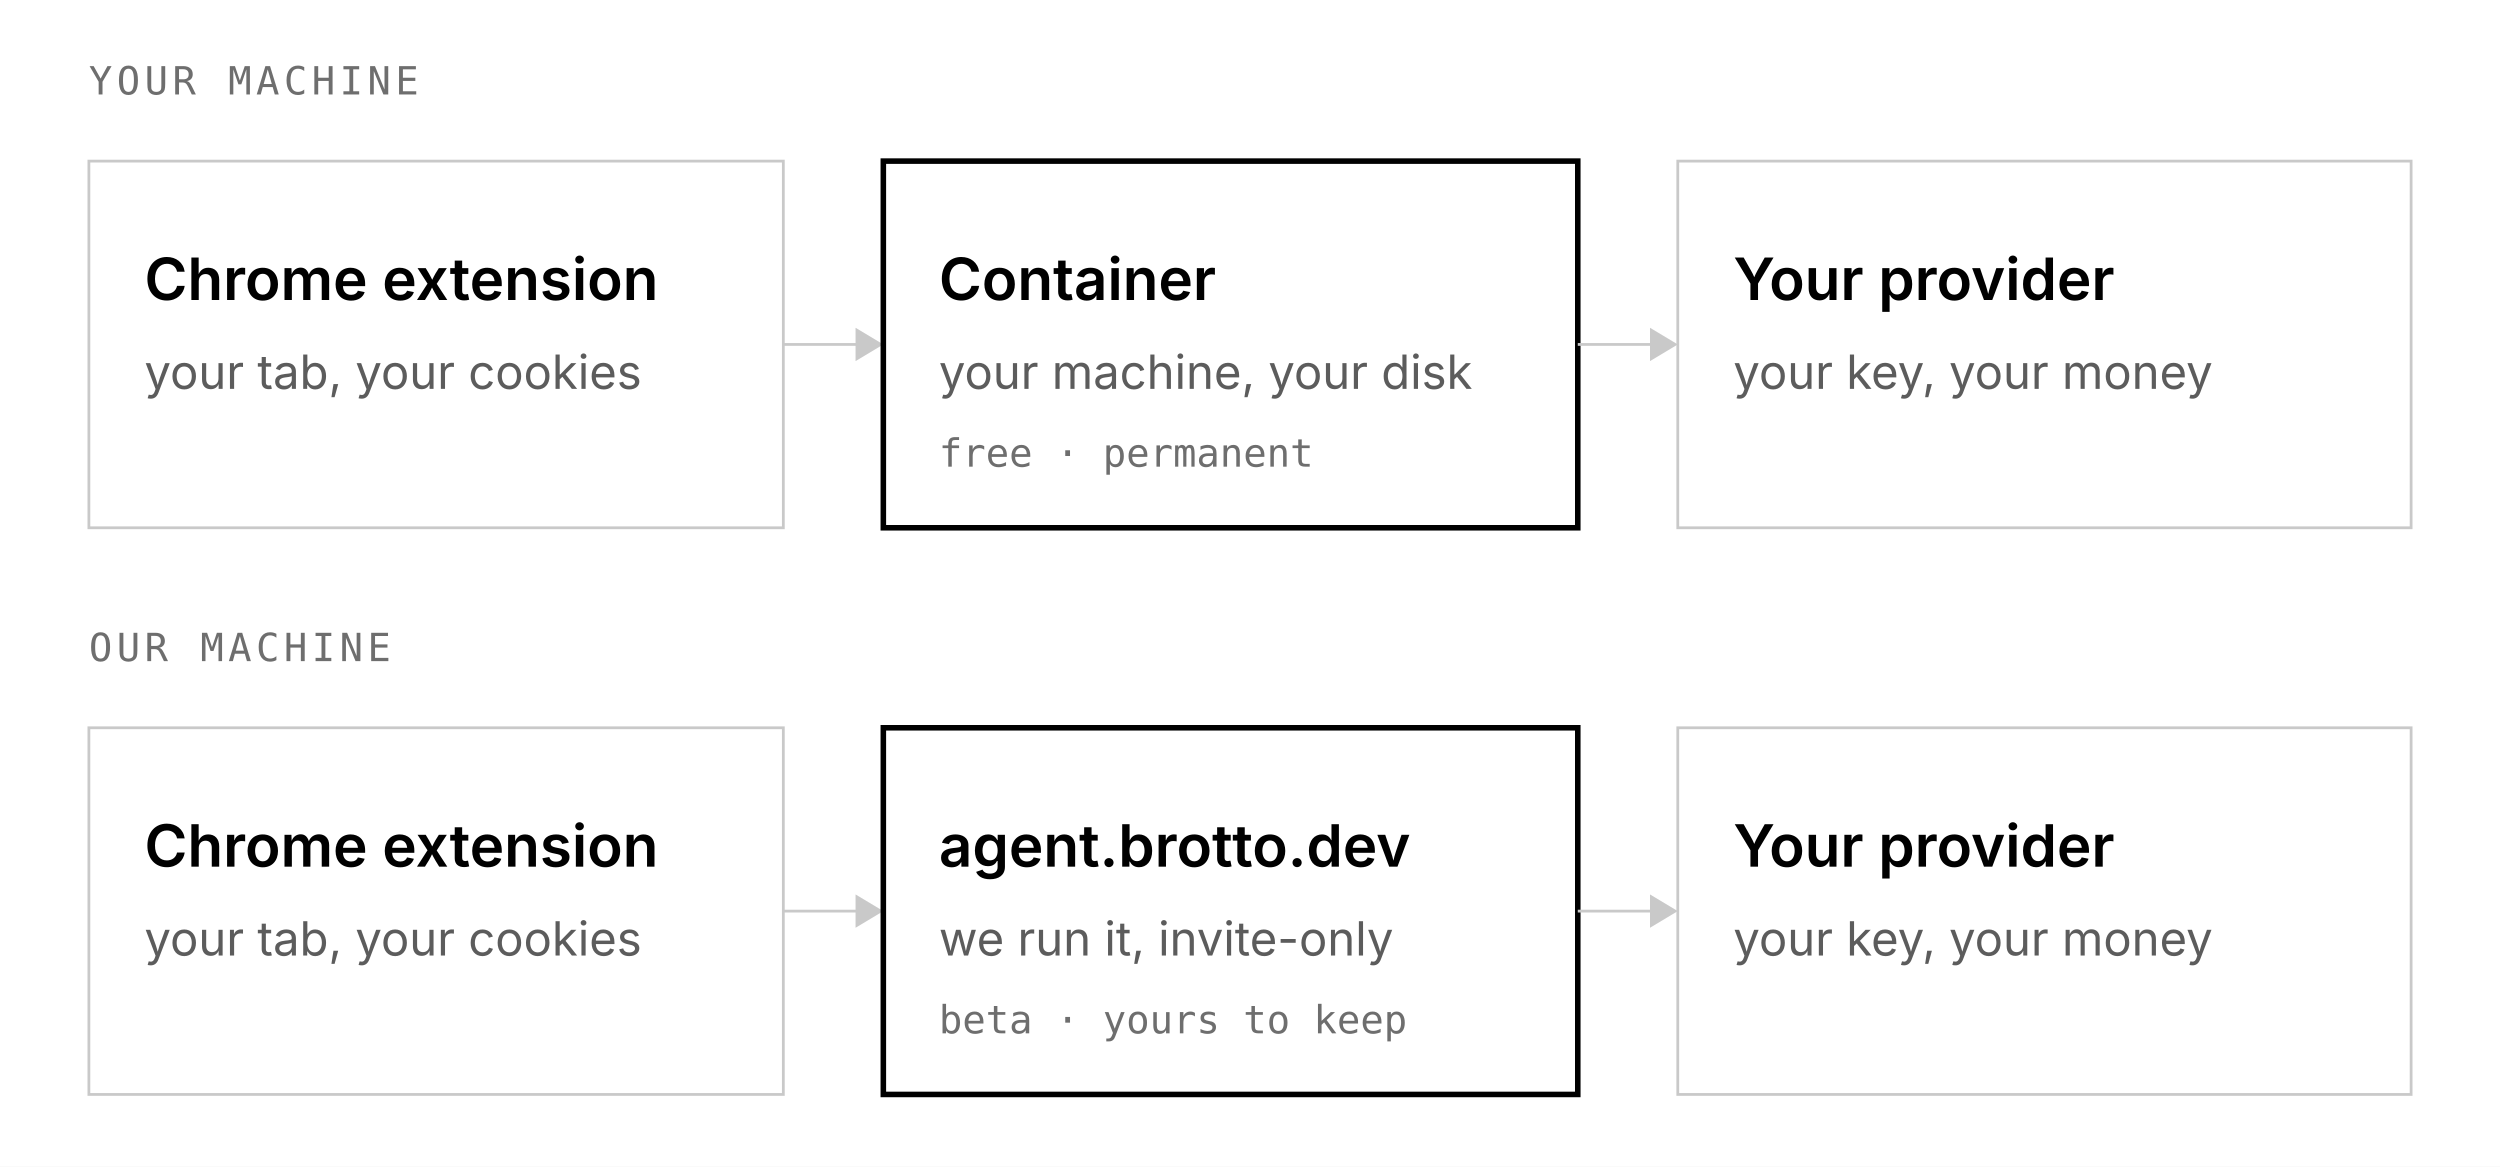
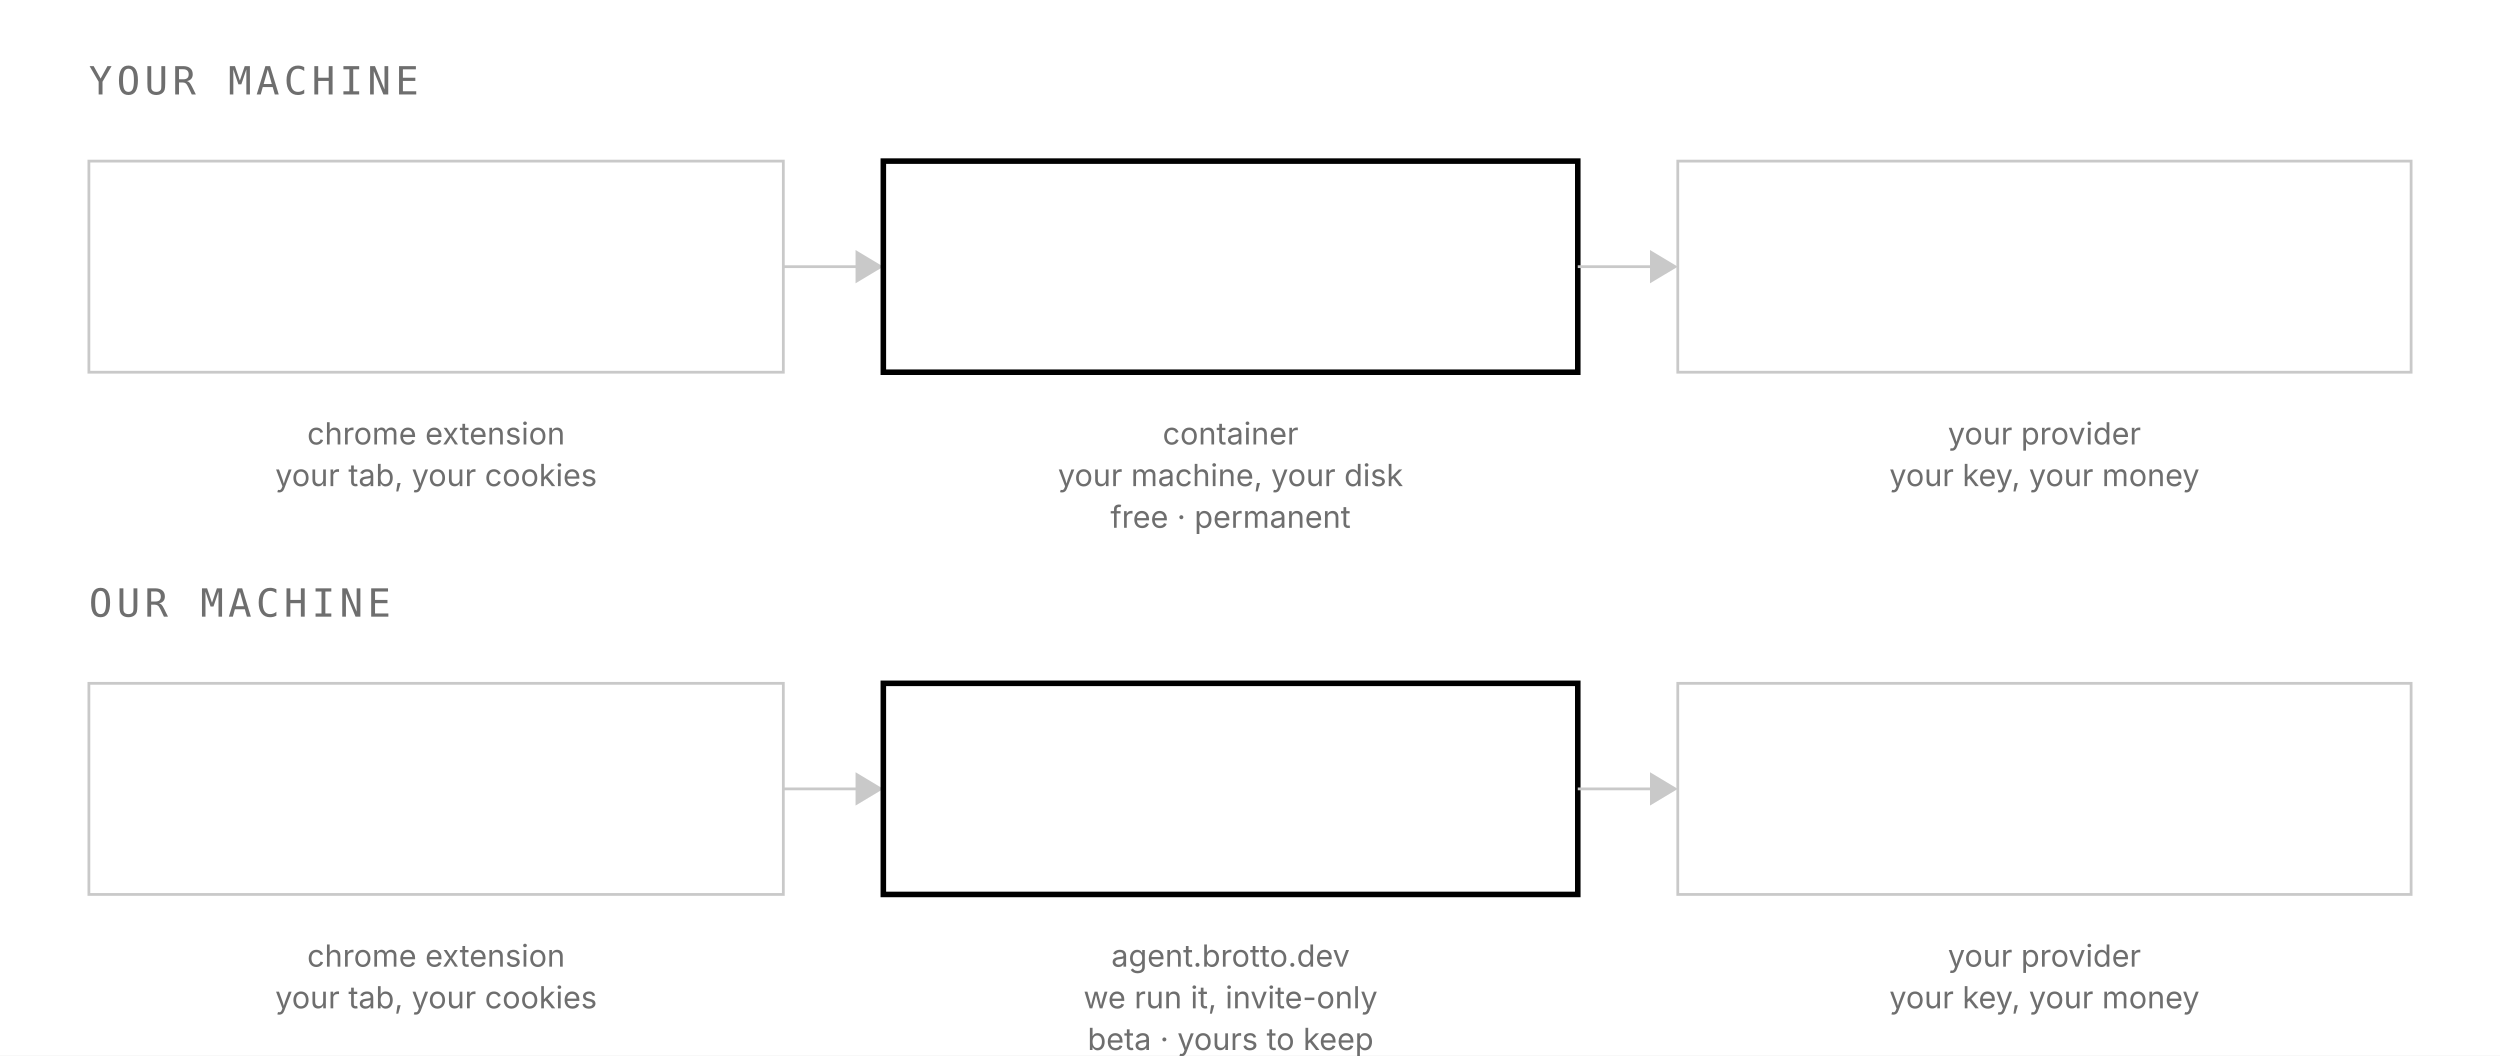
- <svg xmlns="http://www.w3.org/2000/svg" viewBox="0 0 900 420" width="900" height="420" role="img" aria-labelledby="forkTitle forkDesc">
-   <rect width="900" height="420" fill="#FFFFFF" />
+ <svg xmlns="http://www.w3.org/2000/svg" viewBox="0 0 900 380" width="900" height="380" role="img" aria-labelledby="forkTitle forkDesc">
+   <rect width="900" height="380" fill="#FFFFFF" />
  <g font-family="ui-monospace, Menlo, monospace" font-size="14" letter-spacing="1.6" fill="#6E6E6E">
    <text x="32" y="34">YOUR MACHINE</text>
-     <text x="32" y="238">OUR MACHINE</text>
+     <text x="32" y="222">OUR MACHINE</text>
  </g>
  <g>
-     <rect x="32" y="58" width="250" height="132" fill="#FFFFFF" stroke="#C9C9C9" />
-     <text x="52" y="108" font-family="-apple-system, system-ui, sans-serif" font-size="21" font-weight="600" fill="#000000">Chrome extension</text>
-     <text x="52" y="140" font-family="-apple-system, system-ui, sans-serif" font-size="17" fill="#5C5C5C">your tab, your cookies</text>
-     <line x1="282" y1="124" x2="312" y2="124" stroke="#C9C9C9" />
-     <path d="M318 124 L308 118 L308 130 Z" fill="#C9C9C9" />
-     <rect x="318" y="58" width="250" height="132" fill="#FFFFFF" stroke="#000000" stroke-width="2" />
-     <text x="338" y="108" font-family="-apple-system, system-ui, sans-serif" font-size="21" font-weight="600" fill="#000000">Container</text>
-     <text x="338" y="140" font-family="-apple-system, system-ui, sans-serif" font-size="17" fill="#5C5C5C">your machine, your disk</text>
-     <text x="338" y="168" font-family="ui-monospace, Menlo, monospace" font-size="14" fill="#6E6E6E">free · permanent</text>
-     <line x1="568" y1="124" x2="598" y2="124" stroke="#C9C9C9" />
-     <path d="M604 124 L594 118 L594 130 Z" fill="#C9C9C9" />
-     <rect x="604" y="58" width="264" height="132" fill="#FFFFFF" stroke="#C9C9C9" />
-     <text x="624" y="108" font-family="-apple-system, system-ui, sans-serif" font-size="21" font-weight="600" fill="#000000">Your provider</text>
-     <text x="624" y="140" font-family="-apple-system, system-ui, sans-serif" font-size="17" fill="#5C5C5C">your key, your money</text>
+     <rect x="32" y="58" width="250" height="76" fill="#FFFFFF" stroke="#C9C9C9" />
+     <text x="157" y="160" text-anchor="middle" font-family="-apple-system, system-ui, sans-serif" font-size="11" fill="#6E6E6E">chrome extension</text>
+     <text x="157" y="175" text-anchor="middle" font-family="-apple-system, system-ui, sans-serif" font-size="11" fill="#6E6E6E">your tab, your cookies</text>
+     <line x1="282" y1="96" x2="312" y2="96" stroke="#C9C9C9" />
+     <path d="M318 96 L308 90 L308 102 Z" fill="#C9C9C9" />
+     <rect x="318" y="58" width="250" height="76" fill="#FFFFFF" stroke="#000000" stroke-width="2" />
+     <text x="443" y="160" text-anchor="middle" font-family="-apple-system, system-ui, sans-serif" font-size="11" fill="#6E6E6E">container</text>
+     <text x="443" y="175" text-anchor="middle" font-family="-apple-system, system-ui, sans-serif" font-size="11" fill="#6E6E6E">your machine, your disk</text>
+     <text x="443" y="190" text-anchor="middle" font-family="-apple-system, system-ui, sans-serif" font-size="11" fill="#6E6E6E">free · permanent</text>
+     <line x1="568" y1="96" x2="598" y2="96" stroke="#C9C9C9" />
+     <path d="M604 96 L594 90 L594 102 Z" fill="#C9C9C9" />
+     <rect x="604" y="58" width="264" height="76" fill="#FFFFFF" stroke="#C9C9C9" />
+     <text x="736" y="160" text-anchor="middle" font-family="-apple-system, system-ui, sans-serif" font-size="11" fill="#6E6E6E">your provider</text>
+     <text x="736" y="175" text-anchor="middle" font-family="-apple-system, system-ui, sans-serif" font-size="11" fill="#6E6E6E">your key, your money</text>
  </g>
  <g>
-     <rect x="32" y="262" width="250" height="132" fill="#FFFFFF" stroke="#C9C9C9" />
-     <text x="52" y="312" font-family="-apple-system, system-ui, sans-serif" font-size="21" font-weight="600" fill="#000000">Chrome extension</text>
-     <text x="52" y="344" font-family="-apple-system, system-ui, sans-serif" font-size="17" fill="#5C5C5C">your tab, your cookies</text>
-     <line x1="282" y1="328" x2="312" y2="328" stroke="#C9C9C9" />
-     <path d="M318 328 L308 322 L308 334 Z" fill="#C9C9C9" />
-     <rect x="318" y="262" width="250" height="132" fill="#FFFFFF" stroke="#000000" stroke-width="2" />
-     <text x="338" y="312" font-family="-apple-system, system-ui, sans-serif" font-size="21" font-weight="600" fill="#000000">agent.brotto.dev</text>
-     <text x="338" y="344" font-family="-apple-system, system-ui, sans-serif" font-size="17" fill="#5C5C5C">we run it, invite-only</text>
-     <text x="338" y="372" font-family="ui-monospace, Menlo, monospace" font-size="14" fill="#6E6E6E">beta · yours to keep</text>
-     <line x1="568" y1="328" x2="598" y2="328" stroke="#C9C9C9" />
-     <path d="M604 328 L594 322 L594 334 Z" fill="#C9C9C9" />
-     <rect x="604" y="262" width="264" height="132" fill="#FFFFFF" stroke="#C9C9C9" />
-     <text x="624" y="312" font-family="-apple-system, system-ui, sans-serif" font-size="21" font-weight="600" fill="#000000">Your provider</text>
-     <text x="624" y="344" font-family="-apple-system, system-ui, sans-serif" font-size="17" fill="#5C5C5C">your key, your money</text>
+     <rect x="32" y="246" width="250" height="76" fill="#FFFFFF" stroke="#C9C9C9" />
+     <text x="157" y="348" text-anchor="middle" font-family="-apple-system, system-ui, sans-serif" font-size="11" fill="#6E6E6E">chrome extension</text>
+     <text x="157" y="363" text-anchor="middle" font-family="-apple-system, system-ui, sans-serif" font-size="11" fill="#6E6E6E">your tab, your cookies</text>
+     <line x1="282" y1="284" x2="312" y2="284" stroke="#C9C9C9" />
+     <path d="M318 284 L308 278 L308 290 Z" fill="#C9C9C9" />
+     <rect x="318" y="246" width="250" height="76" fill="#FFFFFF" stroke="#000000" stroke-width="2" />
+     <text x="443" y="348" text-anchor="middle" font-family="-apple-system, system-ui, sans-serif" font-size="11" fill="#6E6E6E">agent.brotto.dev</text>
+     <text x="443" y="363" text-anchor="middle" font-family="-apple-system, system-ui, sans-serif" font-size="11" fill="#6E6E6E">we run it, invite-only</text>
+     <text x="443" y="378" text-anchor="middle" font-family="-apple-system, system-ui, sans-serif" font-size="11" fill="#6E6E6E">beta · yours to keep</text>
+     <line x1="568" y1="284" x2="598" y2="284" stroke="#C9C9C9" />
+     <path d="M604 284 L594 278 L594 290 Z" fill="#C9C9C9" />
+     <rect x="604" y="246" width="264" height="76" fill="#FFFFFF" stroke="#C9C9C9" />
+     <text x="736" y="348" text-anchor="middle" font-family="-apple-system, system-ui, sans-serif" font-size="11" fill="#6E6E6E">your provider</text>
+     <text x="736" y="363" text-anchor="middle" font-family="-apple-system, system-ui, sans-serif" font-size="11" fill="#6E6E6E">your key, your money</text>
  </g>
</svg>
